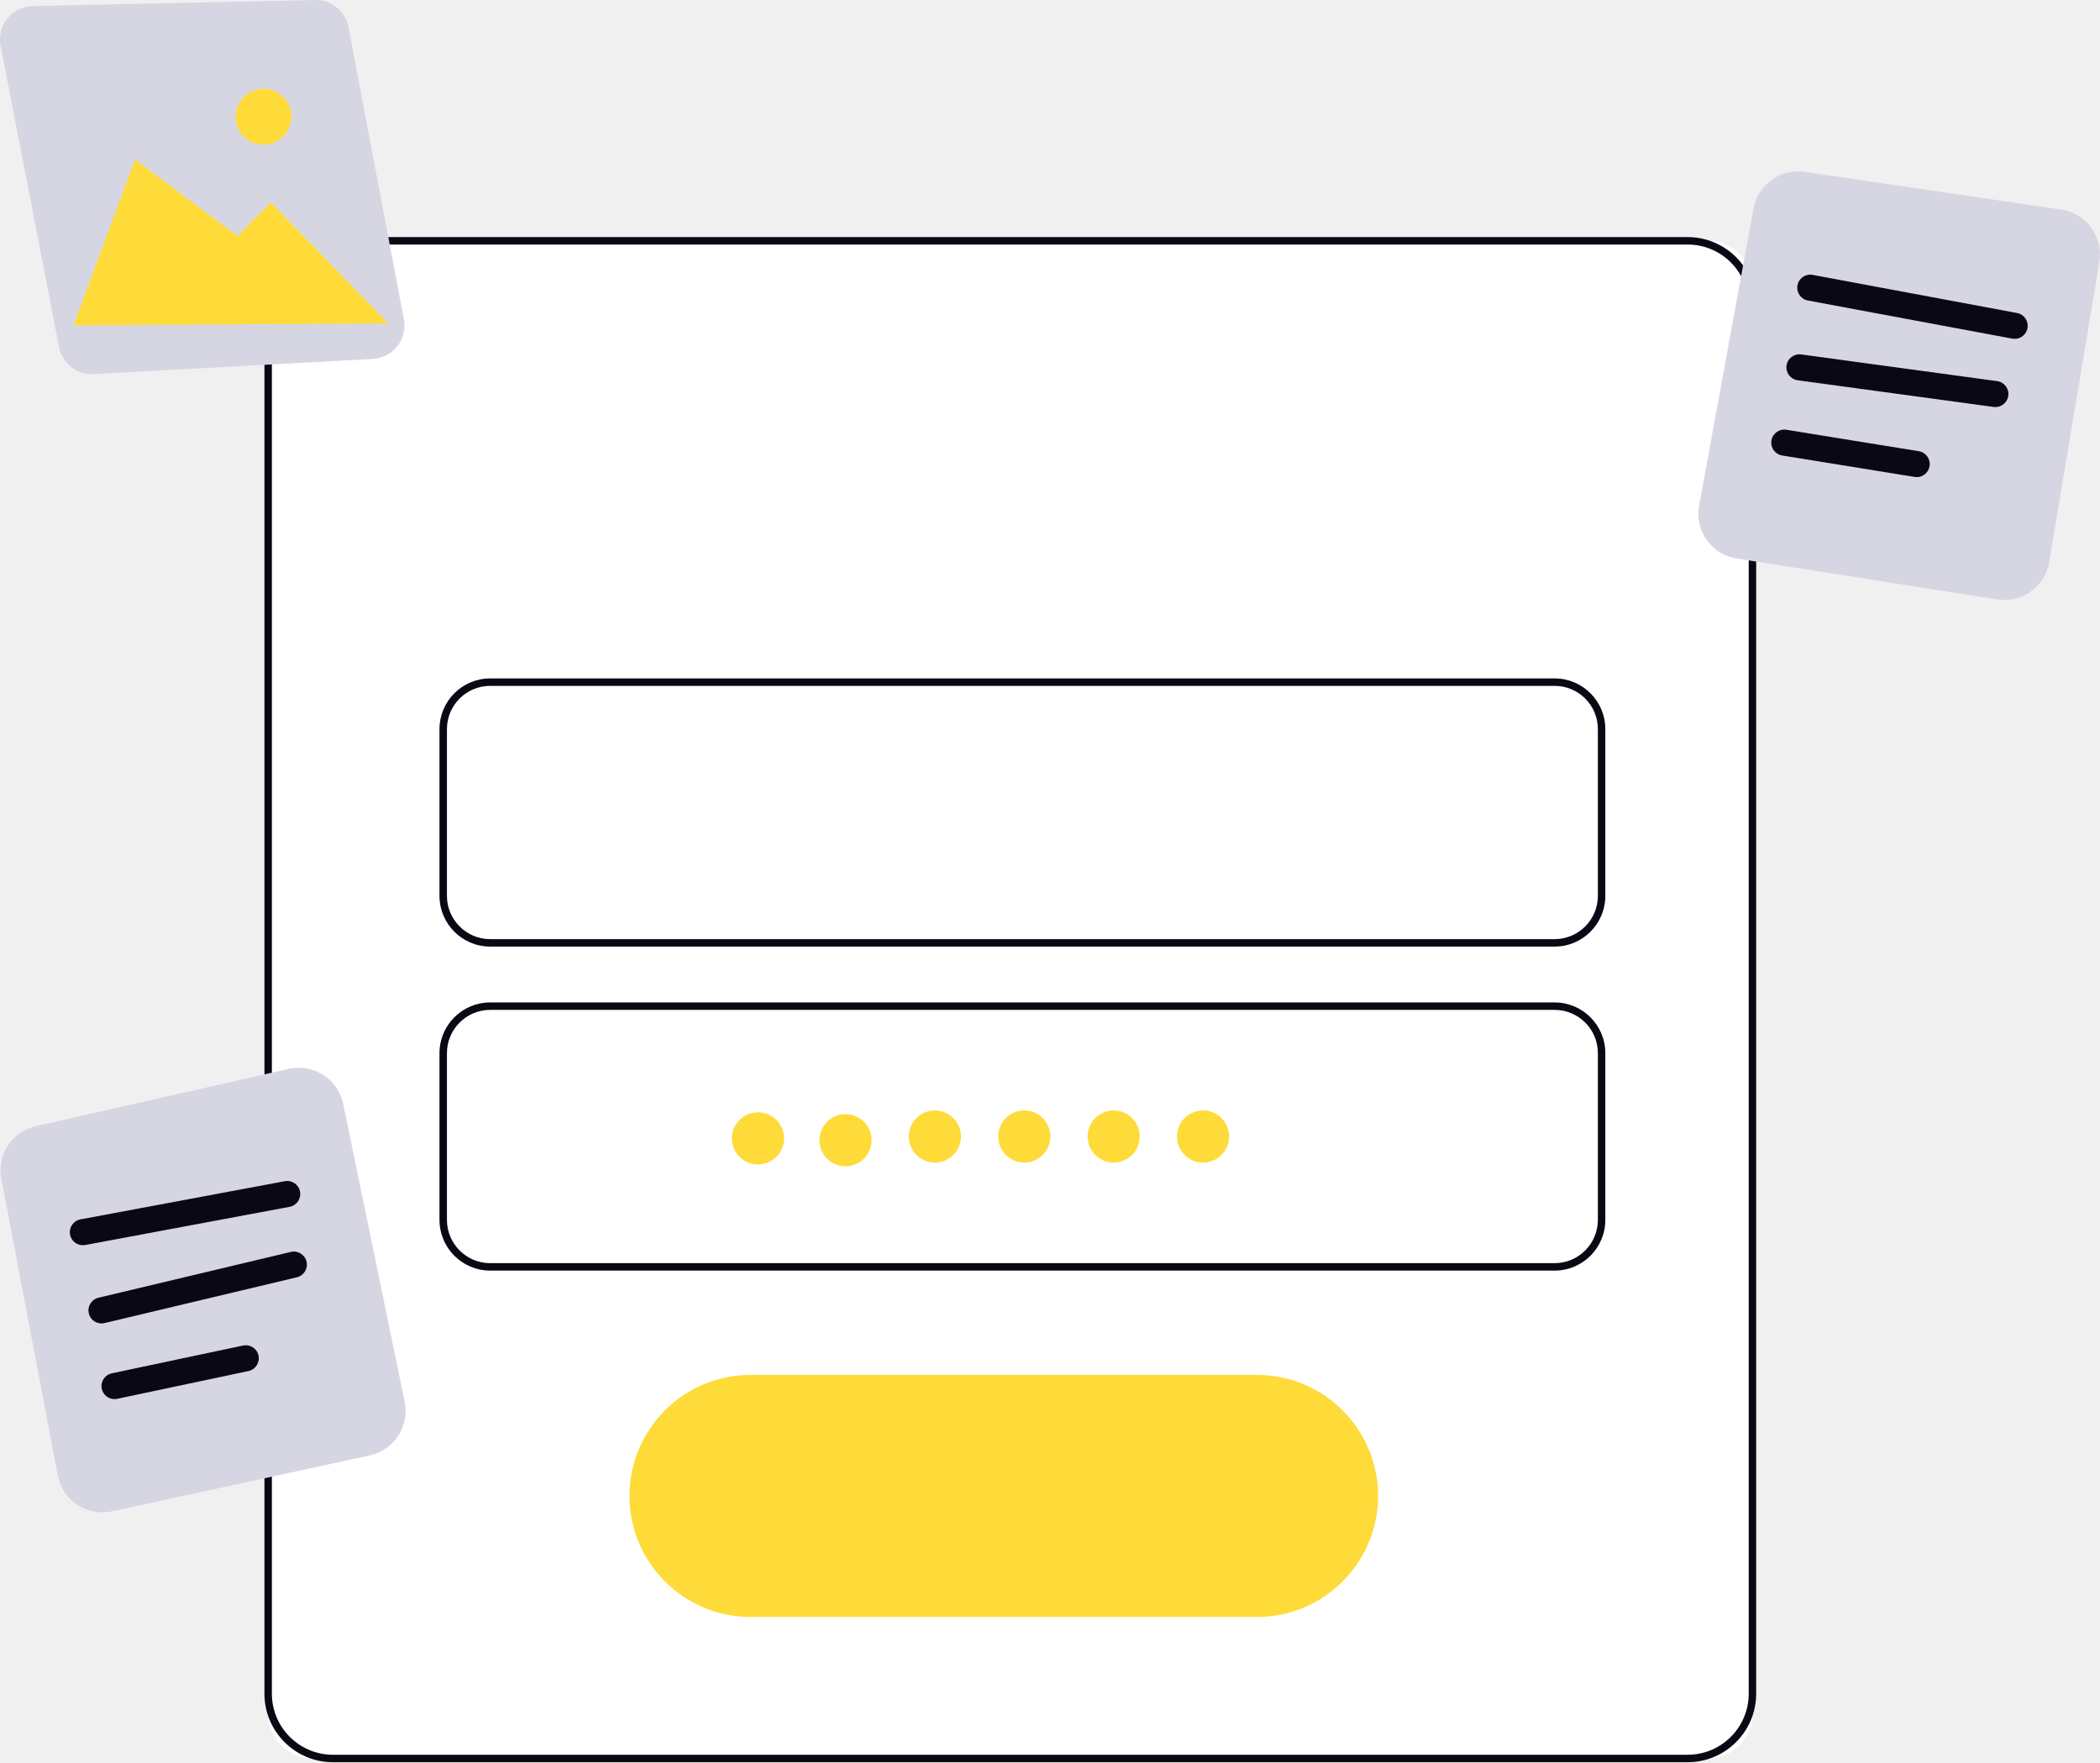
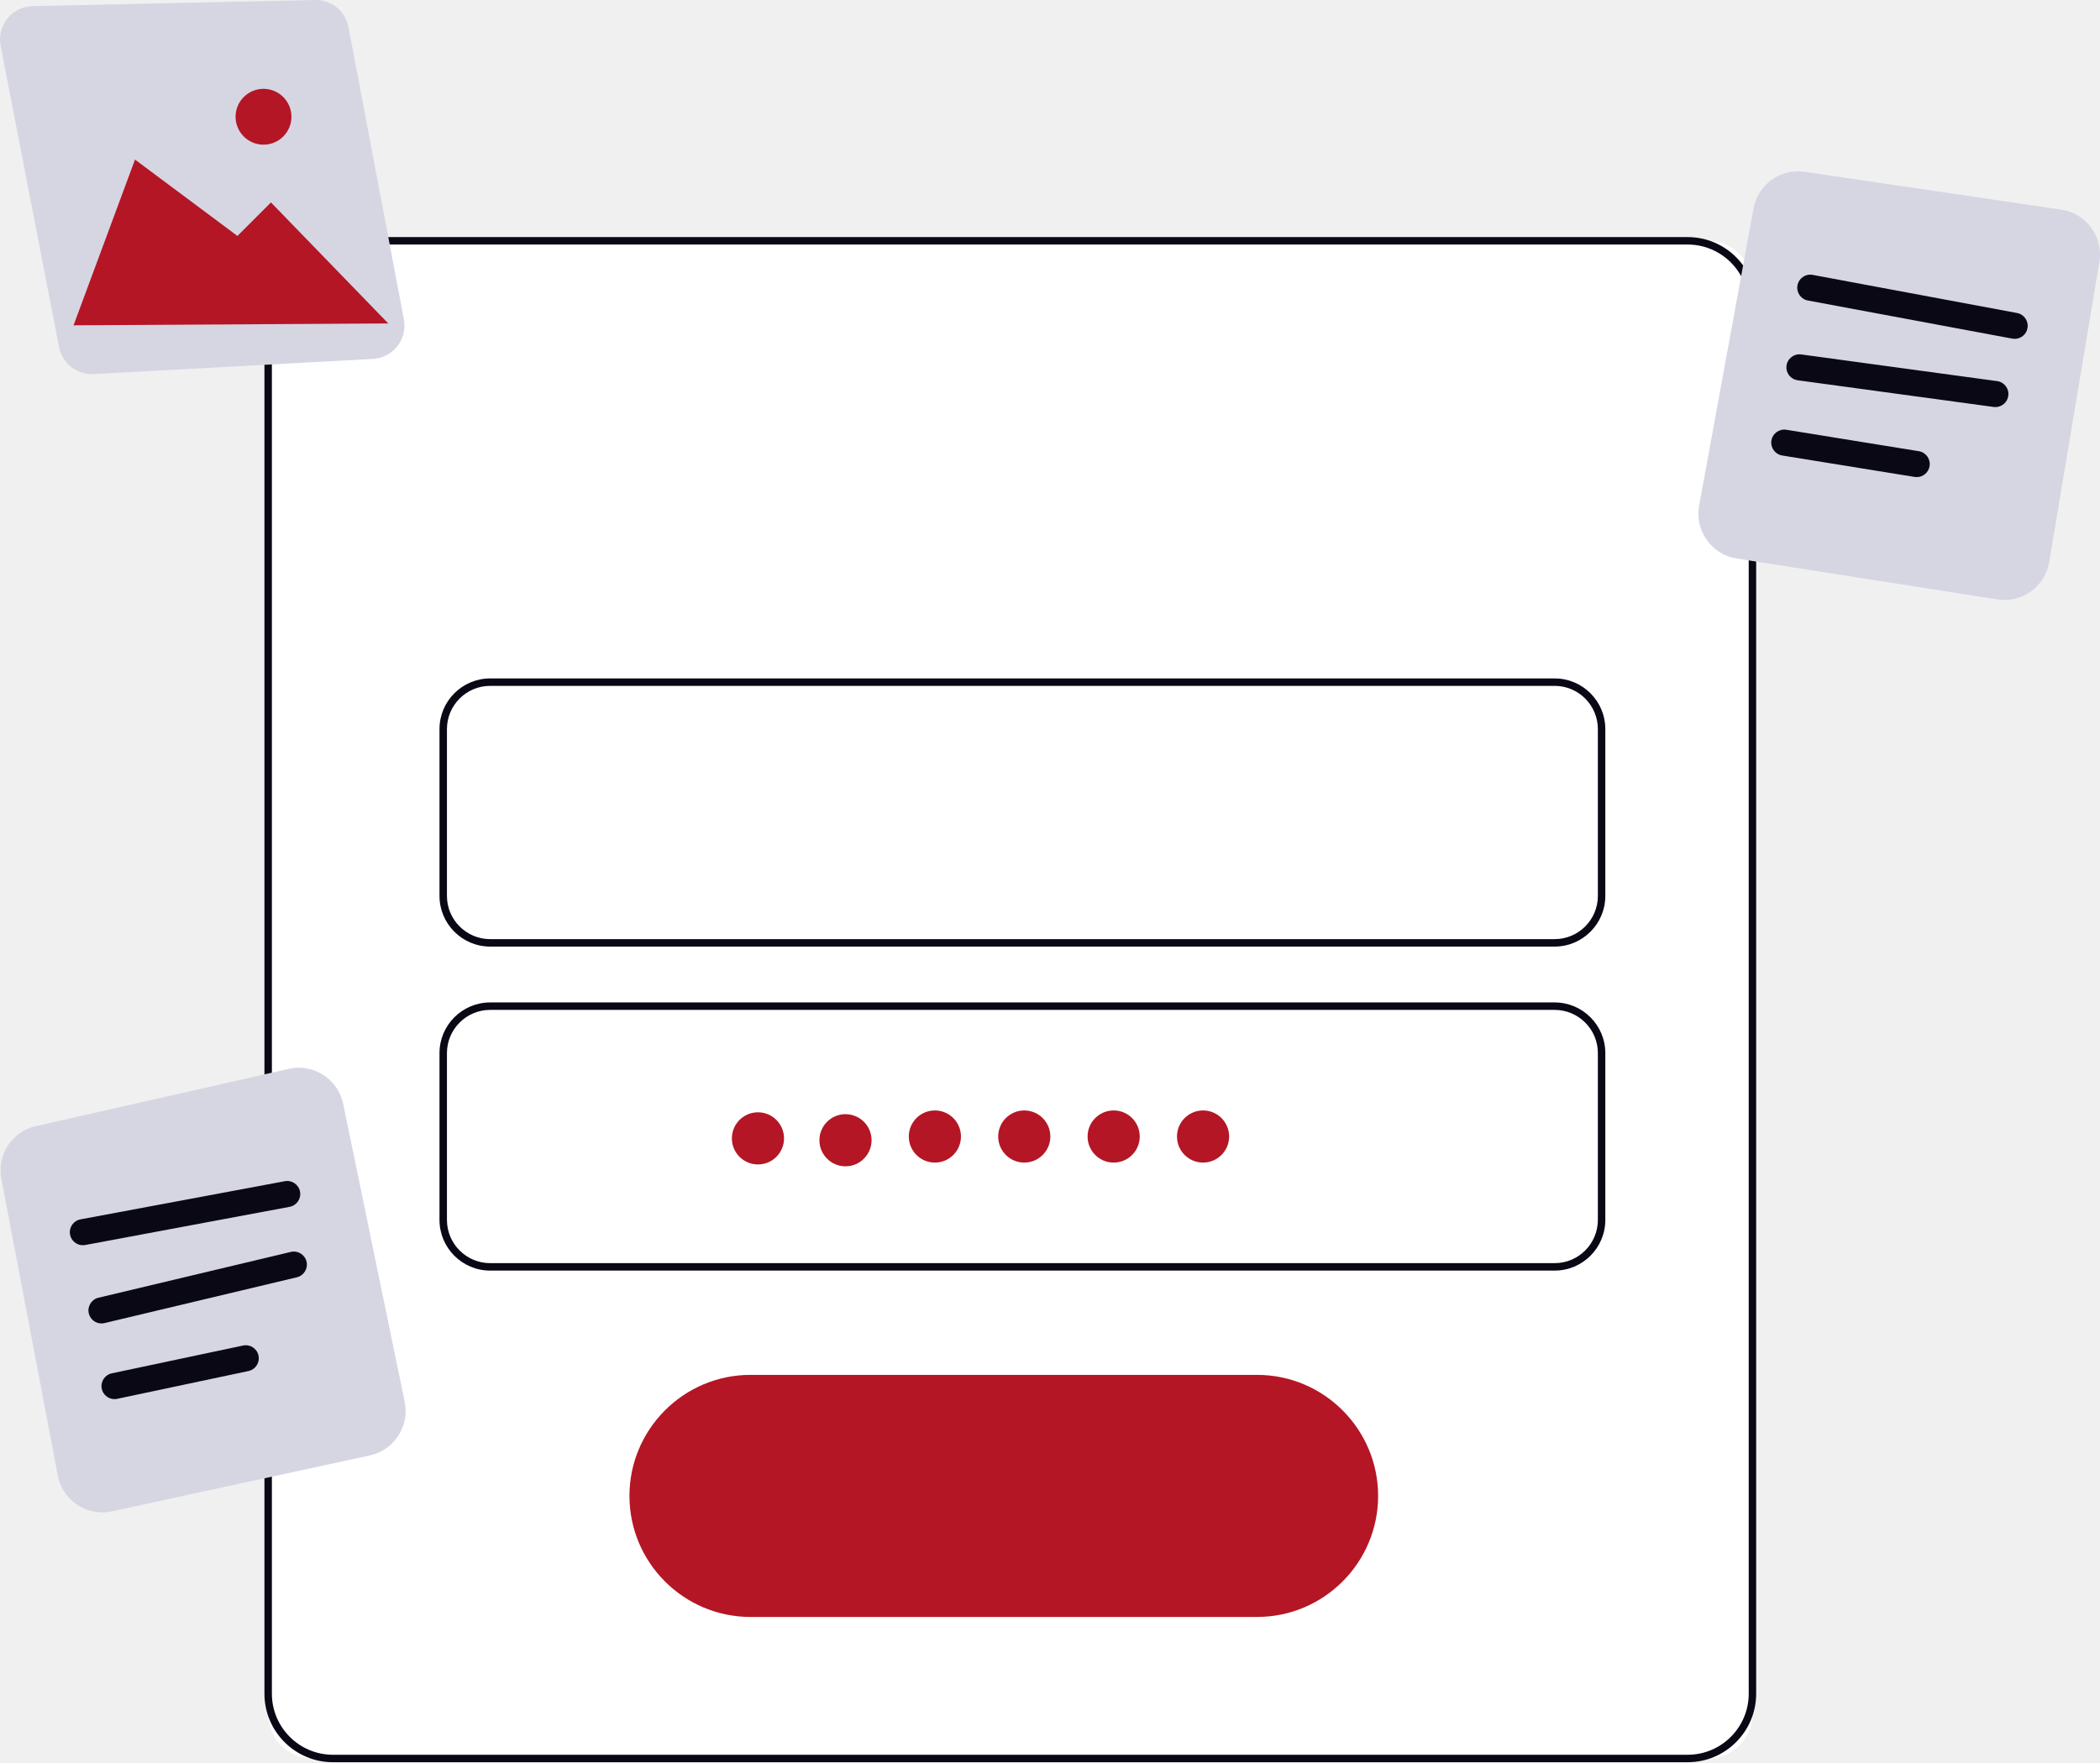
<svg xmlns="http://www.w3.org/2000/svg" width="818.553" height="686.948" viewBox="0 0 818.553 686.948" role="img" artist="Katerina Limpitsouni" source="https://undraw.co/">
  <rect x="104.526" y="93.874" width="578.555" height="591.621" rx="17.389" ry="17.389" fill="#fff" />
  <path d="M657.836,686.948H129.771c-14.721,0-26.697-11.976-26.697-26.697V119.12c0-14.721,11.976-26.697,26.697-26.697h528.065c14.72,0,26.696,11.976,26.696,26.697v541.13c0,14.721-11.976,26.697-26.696,26.697ZM129.771,95.326c-13.12,0-23.794,10.673-23.794,23.794v541.13c0,13.12,10.673,23.794,23.794,23.794h528.065c13.119,0,23.792-10.673,23.792-23.794V119.12c0-13.12-10.673-23.794-23.792-23.794H129.771Z" fill="#090814" />
  <path d="M605.985,368.997H191.058c-10.889,0-19.749-8.86-19.749-19.749v-65.036c0-10.889,8.86-19.747,19.749-19.747h414.927c10.889,0,19.747,8.858,19.747,19.747v65.036c0,10.889-8.858,19.749-19.747,19.749ZM191.058,267.368c-9.288,0-16.845,7.555-16.845,16.844v65.036c0,9.288,7.557,16.845,16.845,16.845h414.927c9.288,0,16.844-7.557,16.844-16.845v-65.036c0-9.288-7.555-16.844-16.844-16.844H191.058Z" fill="#090814" />
  <path d="M605.985,495.306H191.058c-10.889,0-19.749-8.86-19.749-19.749v-65.036c0-10.889,8.86-19.747,19.749-19.747h414.927c10.889,0,19.747,8.858,19.747,19.747v65.036c0,10.889-8.858,19.749-19.747,19.749ZM191.058,393.678c-9.288,0-16.845,7.555-16.845,16.844v65.036c0,9.288,7.557,16.845,16.845,16.845h414.927c9.288,0,16.844-7.557,16.844-16.845v-65.036c0-9.288-7.555-16.844-16.844-16.844H191.058Z" fill="#090814" />
-   <circle cx="295.442" cy="443.765" r="10.163" fill="#ffdb39" />
-   <circle cx="329.56" cy="444.491" r="10.163" fill="#ffdb39" />
-   <circle cx="364.404" cy="443.039" r="10.163" fill="#ffdb39" />
-   <circle cx="399.248" cy="443.039" r="10.163" fill="#ffdb39" />
-   <circle cx="434.092" cy="443.039" r="10.163" fill="#ffdb39" />
-   <circle cx="468.936" cy="443.039" r="10.163" fill="#ffdb39" />
-   <path d="M489.988,630.326h-197.45c-26.018,0-47.184-21.166-47.184-47.184s21.166-47.184,47.184-47.184h197.45c26.017,0,47.183,21.166,47.183,47.184s-21.166,47.184-47.183,47.184Z" fill="#ffdb39" />
+   <circle cx="295.442" cy="443.765" r="10.163" fill="#b41625" />
+   <circle cx="329.56" cy="444.491" r="10.163" fill="#b41625" />
+   <circle cx="364.404" cy="443.039" r="10.163" fill="#b41625" />
+   <circle cx="399.248" cy="443.039" r="10.163" fill="#b41625" />
+   <circle cx="434.092" cy="443.039" r="10.163" fill="#b41625" />
+   <circle cx="468.936" cy="443.039" r="10.163" fill="#b41625" />
+   <path d="M489.988,630.326h-197.45c-26.018,0-47.184-21.166-47.184-47.184s21.166-47.184,47.184-47.184h197.45c26.017,0,47.183,21.166,47.183,47.184s-21.166,47.184-47.183,47.184Z" fill="#b41625" />
  <path d="M35.789,145.852c-6.167,0-11.591-4.419-12.776-10.534L.239,17.852c-.732-3.774.234-7.655,2.648-10.646,2.413-2.99,6.002-4.754,9.845-4.836L122.786.003c6.427-.146,11.874,4.314,13.062,10.585l21.585,113.915c.698,3.686-.228,7.493-2.544,10.446-2.314,2.952-5.789,4.762-9.533,4.965l-108.863,5.916c-.235.013-.471.02-.703.02Z" fill="#d6d6e3" />
-   <polygon points="28.667 126.814 52.622 62.208 92.548 91.971 105.614 78.904 151.347 126.089 28.667 126.814" fill="#ffdb39" />
-   <path d="M102.711,56.401c-6.004,0-10.889-4.884-10.889-10.889s4.884-10.889,10.889-10.889,10.889,4.884,10.889,10.889-4.884,10.889-10.889,10.889Z" fill="#ffdb39" />
+   <polygon points="28.667 126.814 52.622 62.208 92.548 91.971 105.614 78.904 151.347 126.089 28.667 126.814" fill="#b41625" />
+   <path d="M102.711,56.401c-6.004,0-10.889-4.884-10.889-10.889s4.884-10.889,10.889-10.889,10.889,4.884,10.889,10.889-4.884,10.889-10.889,10.889Z" fill="#b41625" />
  <path d="M39.864,589.556c-3.431,0-6.787-1.004-9.723-2.946-4.012-2.657-6.719-6.723-7.618-11.45L.528,459.552c-1.791-9.417,4.129-18.451,13.476-20.567l98.532-22.319c4.676-1.056,9.465-.211,13.492,2.38,4.029,2.595,6.781,6.608,7.75,11.3l23.974,116.138c1.954,9.464-4.14,18.827-13.583,20.874l-100.512,21.787c-1.262.274-2.532.41-3.793.41Z" fill="#d6d6e3" />
  <path d="M32.291,485.418c-2.399,0-4.533-1.706-4.989-4.15-.516-2.759,1.303-5.413,4.062-5.928l79.658-14.881c2.758-.523,5.412,1.303,5.928,4.062s-1.303,5.413-4.062,5.928l-79.658,14.881c-.315.06-.629.088-.939.088Z" fill="#090814" />
  <path d="M39.552,515.907c-2.3,0-4.382-1.571-4.94-3.906-.649-2.729,1.036-5.47,3.767-6.121l74.985-17.854c2.728-.647,5.468,1.036,6.121,3.767.649,2.729-1.036,5.47-3.767,6.121l-74.985,17.854c-.396.094-.791.139-1.181.139Z" fill="#090814" />
  <path d="M44.632,545.406c-2.349,0-4.459-1.639-4.965-4.029-.581-2.746,1.173-5.443,3.917-6.024l51.157-10.833c2.76-.58,5.444,1.173,6.024,3.917.581,2.746-1.173,5.443-3.917,6.024l-51.157,10.833c-.356.075-.71.112-1.059.112Z" fill="#090814" />
  <path d="M781.3,233.887c-.903,0-1.816-.071-2.734-.214l-101.603-15.94c-4.755-.747-8.907-3.319-11.691-7.245-2.785-3.924-3.841-8.694-2.975-13.427l21.196-115.757c1.73-9.428,10.502-15.704,19.99-14.321l99.948,14.732c4.74.699,8.904,3.217,11.724,7.09,2.821,3.872,3.94,8.607,3.15,13.333l-19.542,116.966c-1.438,8.615-8.979,14.782-17.465,14.782Z" fill="#d6d6e3" />
  <path d="M785.294,132.092c-.309,0-.622-.028-.937-.088l-79.664-14.86c-2.759-.515-4.578-3.167-4.063-5.926.513-2.759,3.16-4.589,5.926-4.063l79.664,14.86c2.759.515,4.578,3.167,4.063,5.926-.455,2.444-2.59,4.151-4.989,4.151Z" fill="#090814" />
  <path d="M777.78,158.685c-.23,0-.459-.014-.693-.047l-76.377-10.401c-2.78-.379-4.727-2.939-4.348-5.721.38-2.782,2.949-4.73,5.721-4.348l76.377,10.401c2.78.379,4.727,2.939,4.348,5.721-.347,2.548-2.527,4.395-5.028,4.395Z" fill="#090814" />
  <path d="M747.118,185.985c-.269,0-.543-.023-.818-.067l-51.621-8.354c-2.77-.448-4.652-3.058-4.204-5.829.449-2.77,3.041-4.646,5.829-4.204l51.621,8.354c2.77.448,4.652,3.058,4.204,5.829-.404,2.495-2.561,4.27-5.011,4.27Z" fill="#090814" />
</svg>
